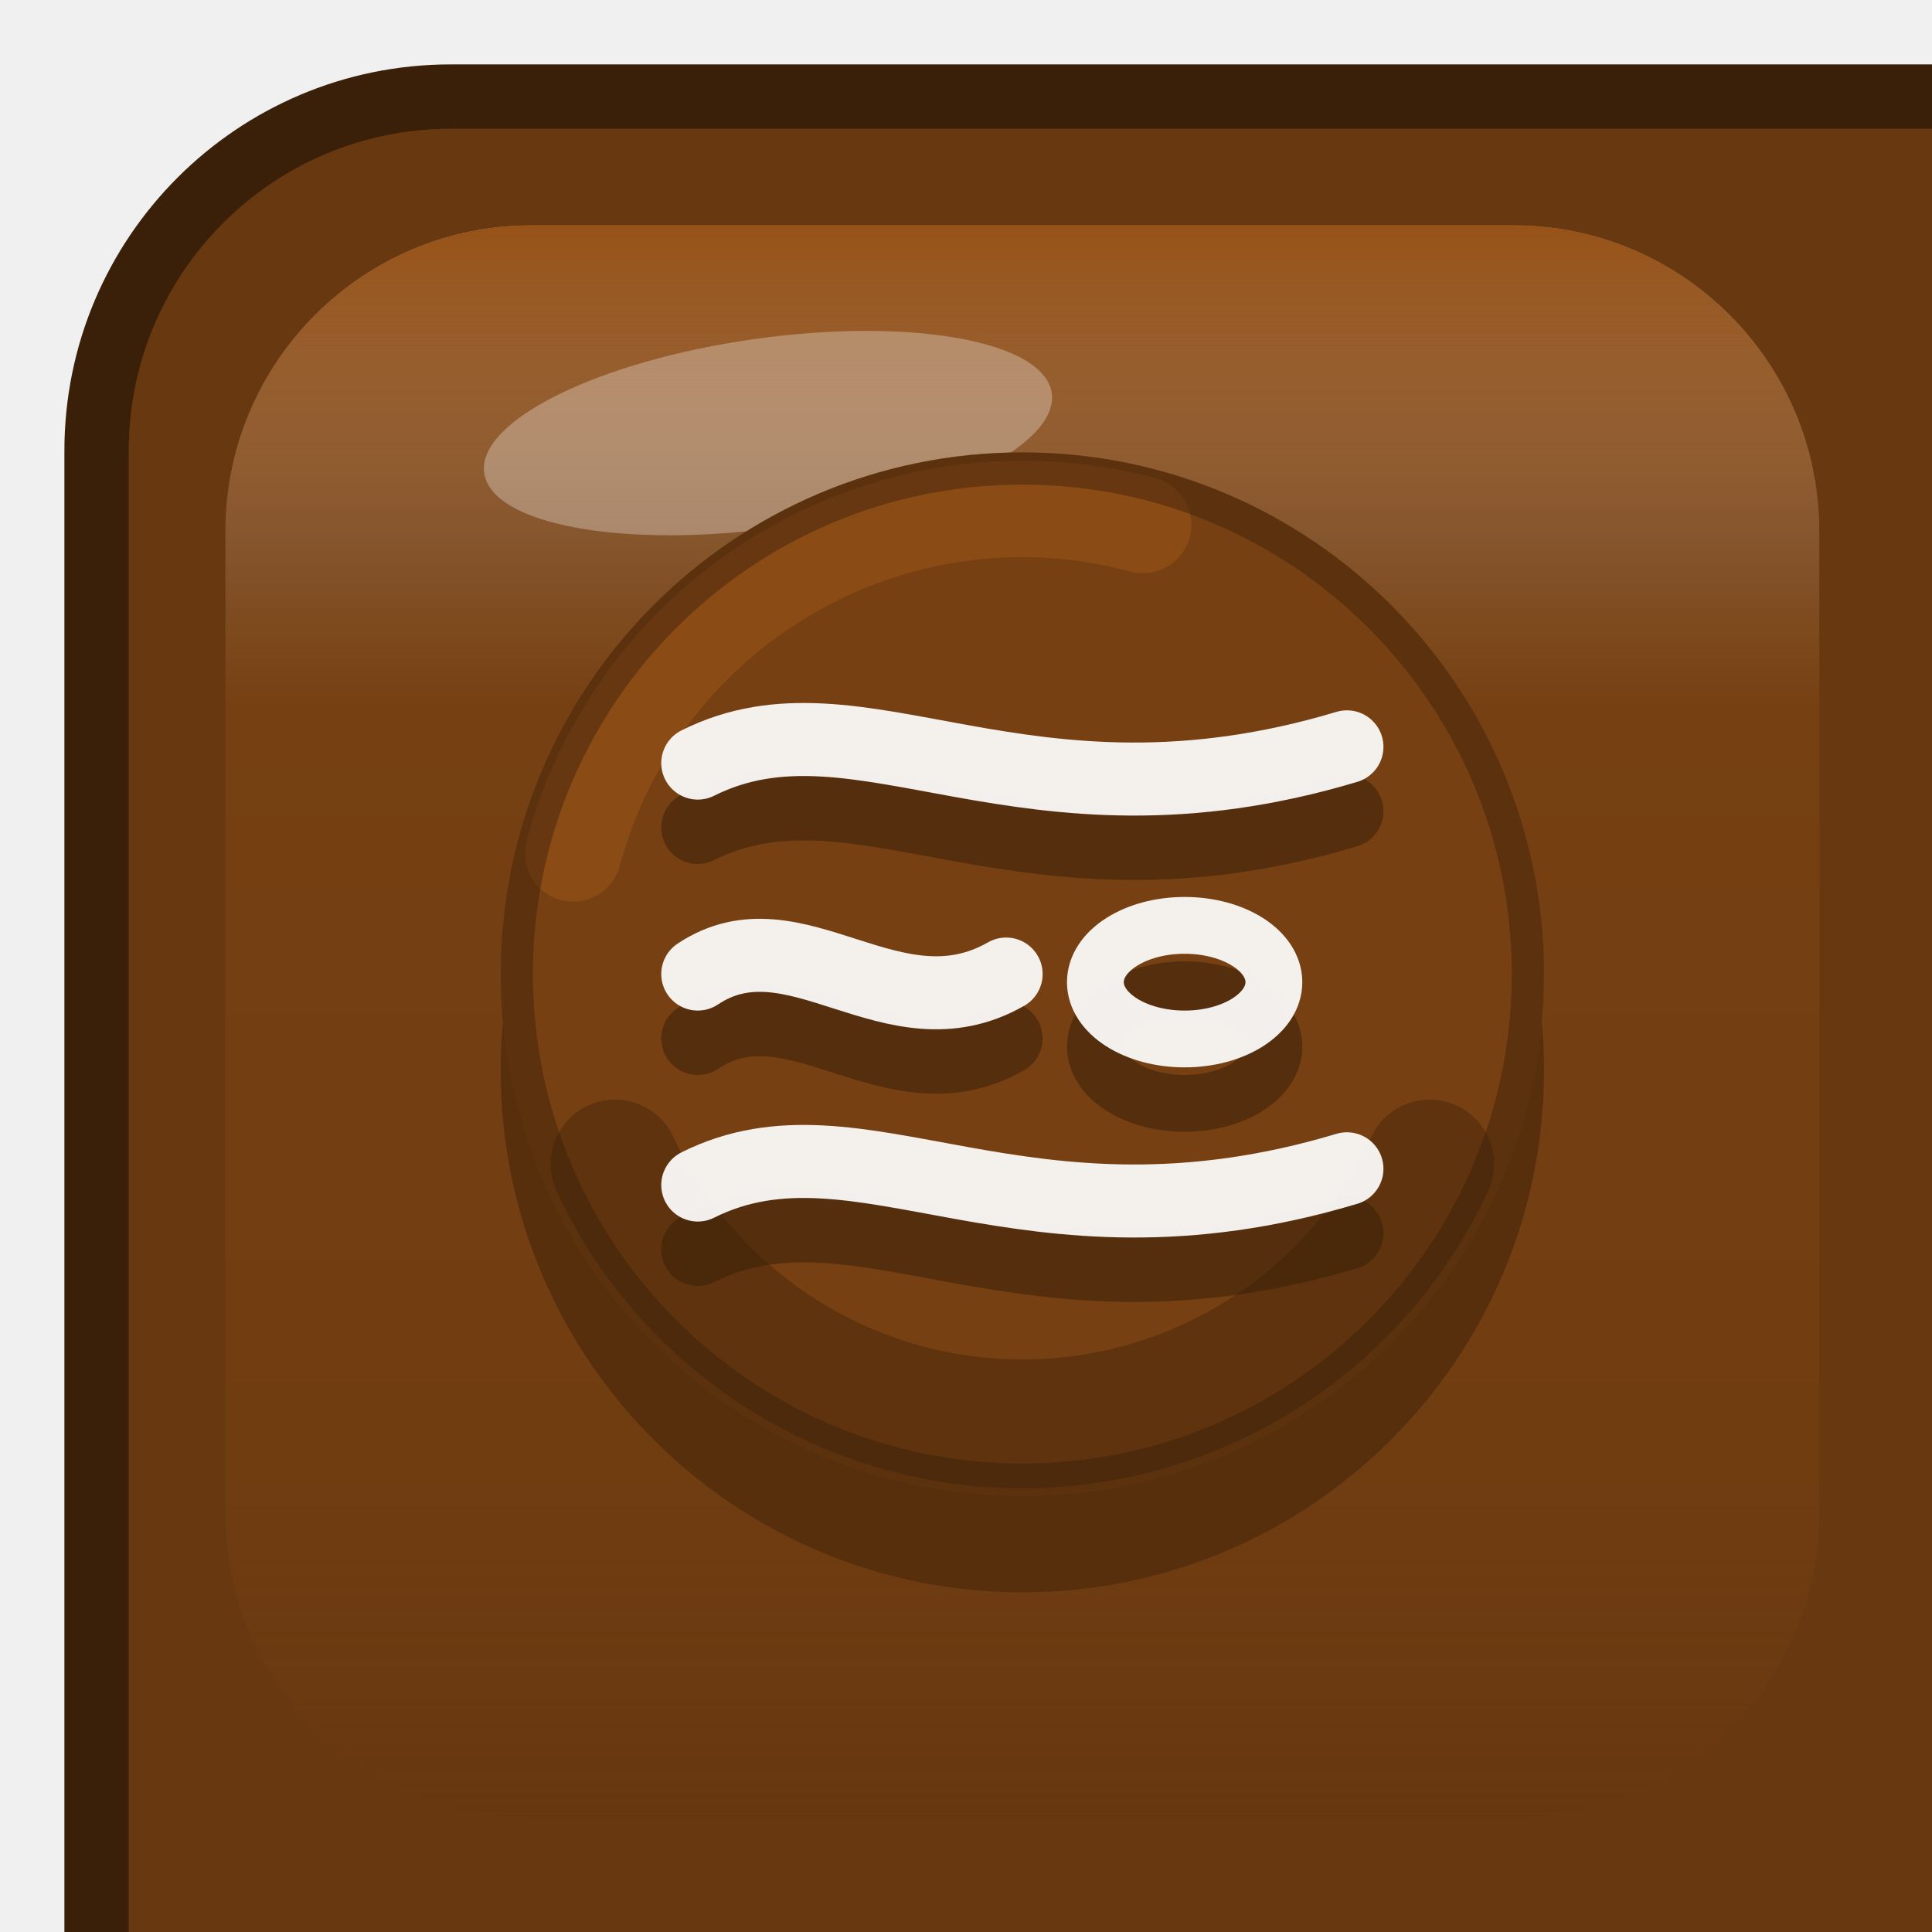
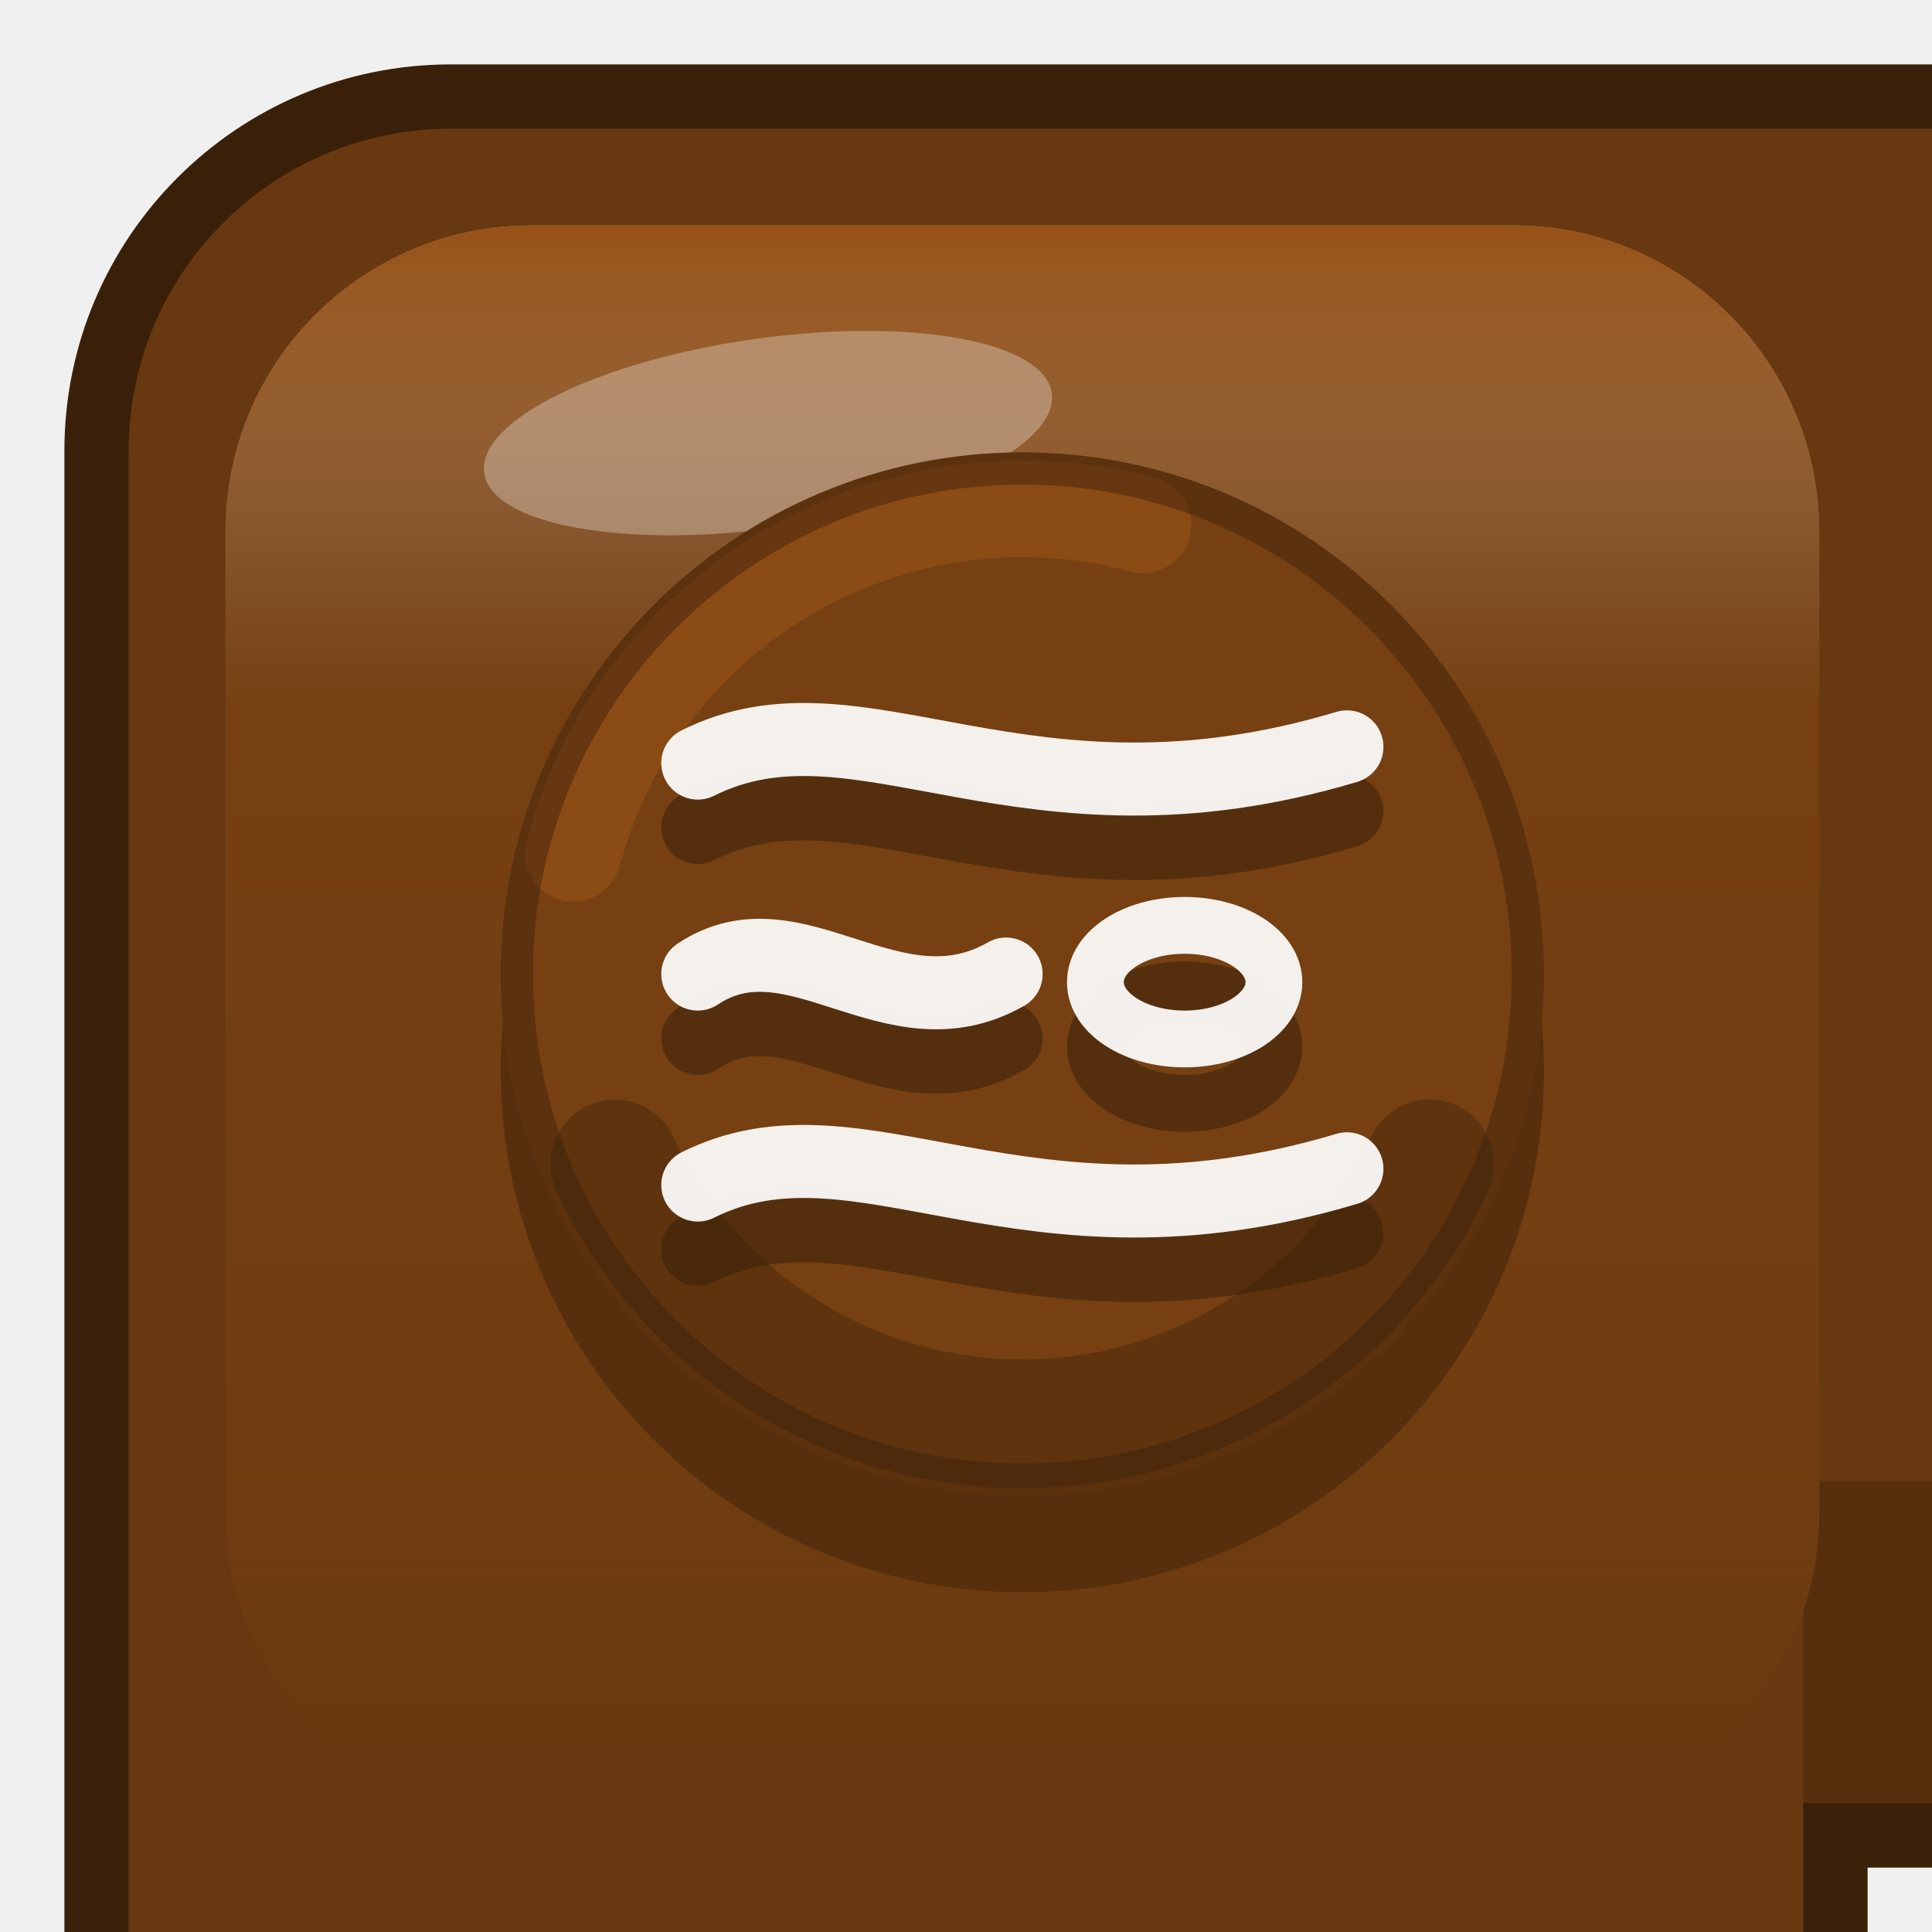
<svg xmlns="http://www.w3.org/2000/svg" width="120" height="120" viewBox="120 120 120 120" data-scale="1.5" data-pivot="0.5 0.5" data-anchor="0.5292 0.4958" data-stud="64.8" data-sym="50.4">
  <defs>
    <linearGradient id="pg0" x1="0" y1="0" x2="0" y2="1">
      <stop offset="0" stop-color="#A27D5E" />
      <stop offset="0.3" stop-color="#764012" />
      <stop offset="1" stop-color="#6D3B11" />
    </linearGradient>
    <linearGradient id="pb1" x1="0" y1="0" x2="0" y2="1">
      <stop offset="0" stop-color="#975217" />
      <stop offset="1" stop-color="#975217" stop-opacity="0" />
    </linearGradient>
    <linearGradient id="ps2" x1="0" y1="0" x2="0" y2="1">
      <stop offset="0" stop-color="#572F0D" stop-opacity="0" />
      <stop offset="1" stop-color="#572F0D" stop-opacity="0.28" />
    </linearGradient>
  </defs>
-   <path d="M148 124L332 124A24 24 0 0 1 356 148L356 332A24 24 0 0 1 332 356L148 356A24 24 0 0 1 124 332L124 148A24 24 0 0 1 148 124Z" fill="#3B2009" />
-   <path d="M148 128L332 128A20 20 0 0 1 352 148L352 332A20 20 0 0 1 332 352L148 352A20 20 0 0 1 128 332L128 148A20 20 0 0 1 148 128Z" fill="#572F0D" />
-   <path d="M148 128L332 128A20 20 0 0 1 352 148L352 312A20 20 0 0 1 332 332L148 332A20 20 0 0 1 128 312L128 148A20 20 0 0 1 148 128Z" fill="#683810" />
+   <path d="M148 124L332 124A24 24 0 0 1 356 148L356 212A24 24 0 0 1 332 236L236 236L236 332A24 24 0 0 1 212 356L148 356A24 24 0 0 1 124 332L124 148A24 24 0 0 1 148 124Z" fill="#3B2009" />
+   <path d="M148 128L332 128A20 20 0 0 1 352 148L352 212A20 20 0 0 1 332 232L232 232L232 332A20 20 0 0 1 212 352L148 352A20 20 0 0 1 128 332L128 148A20 20 0 0 1 148 128Z" fill="#572F0D" />
+   <path d="M148 128L332 128A20 20 0 0 1 352 148L352 192A20 20 0 0 1 332 212L232 212L232 312A20 20 0 0 1 212 332L148 332A20 20 0 0 1 128 312L128 148A20 20 0 0 1 148 128Z" fill="#683810" />
  <clipPath id="pc3">
    <path d="M153 134H214A19 19 0 0 1 233 153V214A19 19 0 0 1 214 233H153A19 19 0 0 1 134 214V153A19 19 0 0 1 153 134Z" />
  </clipPath>
  <path d="M153 134H214A19 19 0 0 1 233 153V214A19 19 0 0 1 214 233H153A19 19 0 0 1 134 214V153A19 19 0 0 1 153 134Z" fill="url(#pg0)" />
  <g clip-path="url(#pc3)">
    <rect x="134" y="134" width="99" height="19.8" fill="url(#pb1)" />
    <rect x="134" y="215.2" width="99" height="18.8" fill="url(#ps2)" />
    <ellipse cx="167.7" cy="146.9" rx="17.8" ry="5.9" transform="rotate(-8 167.7 146.9)" fill="#FFFFFF" fill-opacity="0.3" />
  </g>
  <circle cx="183.5" cy="186.5" r="32.4" fill="#572F0D" />
  <circle cx="183.5" cy="180.5" r="32.4" fill="#764012" />
  <path d="M208.8 192.3A27.9 27.9 0 0 1 158.2 192.3" fill="none" stroke="#5E330E" stroke-width="8" stroke-linecap="round" />
  <path d="M155.6 173A28.9 28.9 0 0 1 191 152.6" fill="none" stroke="#945017" stroke-opacity="0.7" stroke-width="6" stroke-linecap="round" />
  <circle cx="183.5" cy="180.5" r="31.4" fill="none" stroke="#3B2009" stroke-opacity="0.45" stroke-width="2" />
  <g transform="translate(158.3 159.3) scale(0.504)">
    <g opacity="0.55">
      <path d="M10 24C30 14 50 34 90 22" fill="none" stroke="#3B2009" stroke-width="9" stroke-linecap="round" stroke-linejoin="round" />
      <path d="M10 50C22 42 34 58 48 50" fill="none" stroke="#3B2009" stroke-width="9" stroke-linecap="round" stroke-linejoin="round" />
      <ellipse cx="70" cy="51" rx="11" ry="7" fill="none" stroke="#3B2009" stroke-width="7" stroke-linecap="round" stroke-linejoin="round" />
      <path d="M10 76C30 66 50 86 90 74" fill="none" stroke="#3B2009" stroke-width="9" stroke-linecap="round" stroke-linejoin="round" />
    </g>
  </g>
  <g transform="translate(158.3 155.3) scale(0.504)">
    <g opacity="0.92">
      <path d="M10 24C30 14 50 34 90 22" fill="none" stroke="#FFFFFF" stroke-width="9" stroke-linecap="round" stroke-linejoin="round" />
      <path d="M10 50C22 42 34 58 48 50" fill="none" stroke="#FFFFFF" stroke-width="9" stroke-linecap="round" stroke-linejoin="round" />
      <ellipse cx="70" cy="51" rx="11" ry="7" fill="none" stroke="#FFFFFF" stroke-width="7" stroke-linecap="round" stroke-linejoin="round" />
      <path d="M10 76C30 66 50 86 90 74" fill="none" stroke="#FFFFFF" stroke-width="9" stroke-linecap="round" stroke-linejoin="round" />
    </g>
  </g>
</svg>
